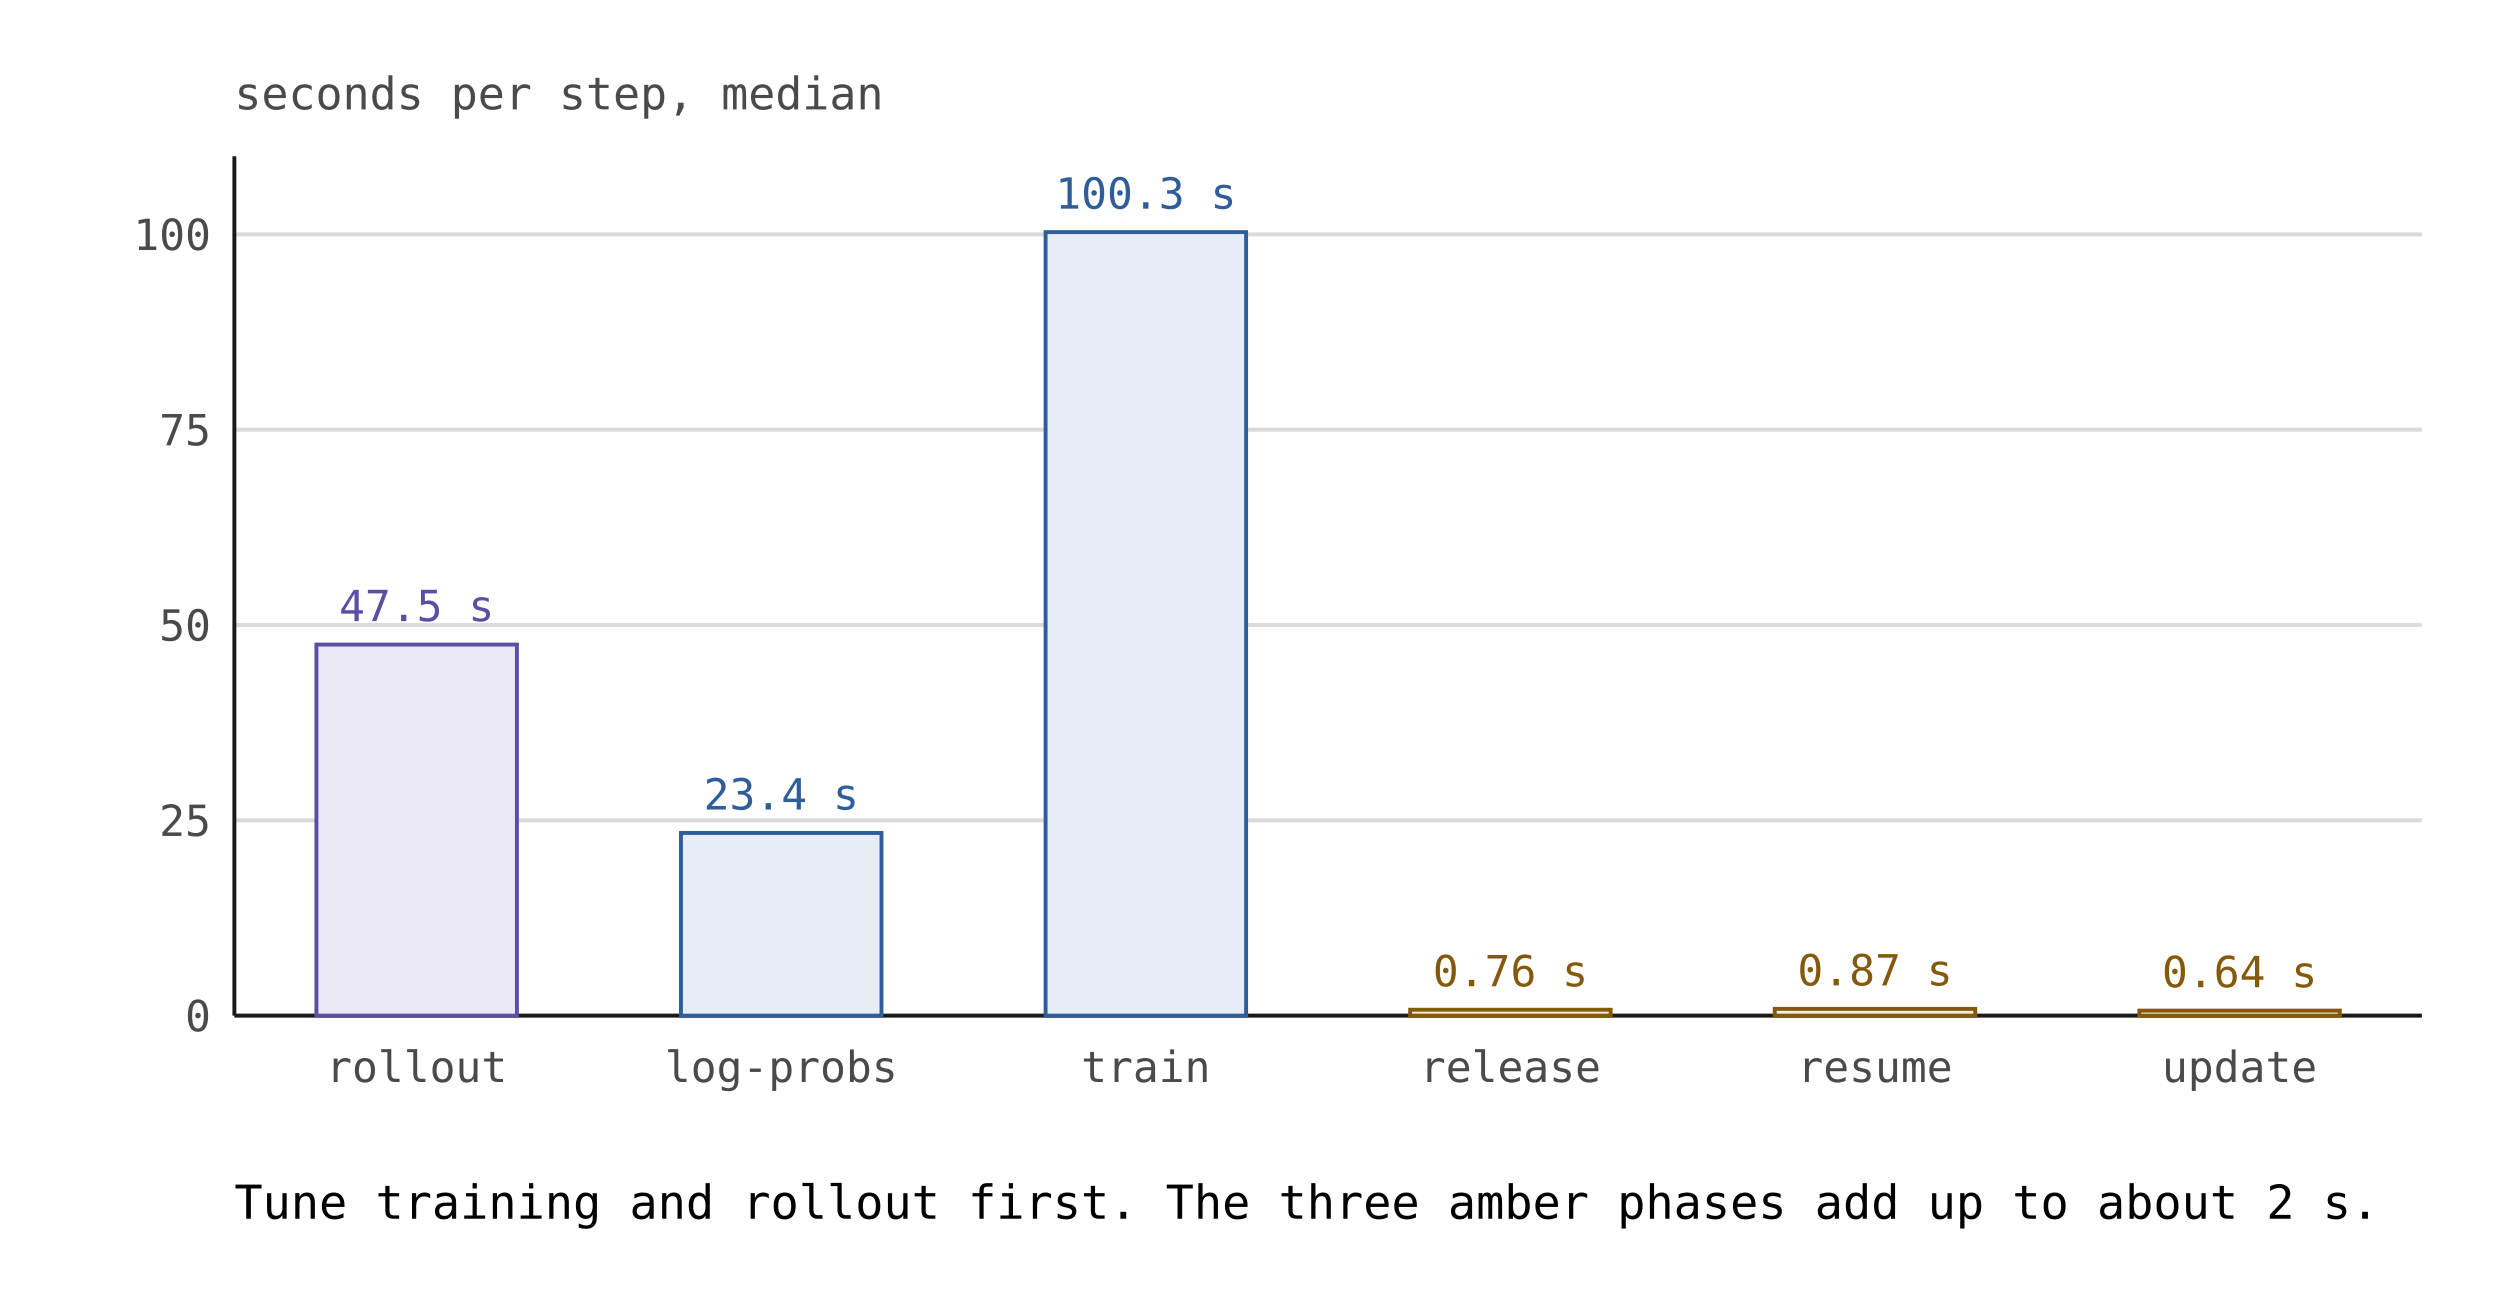
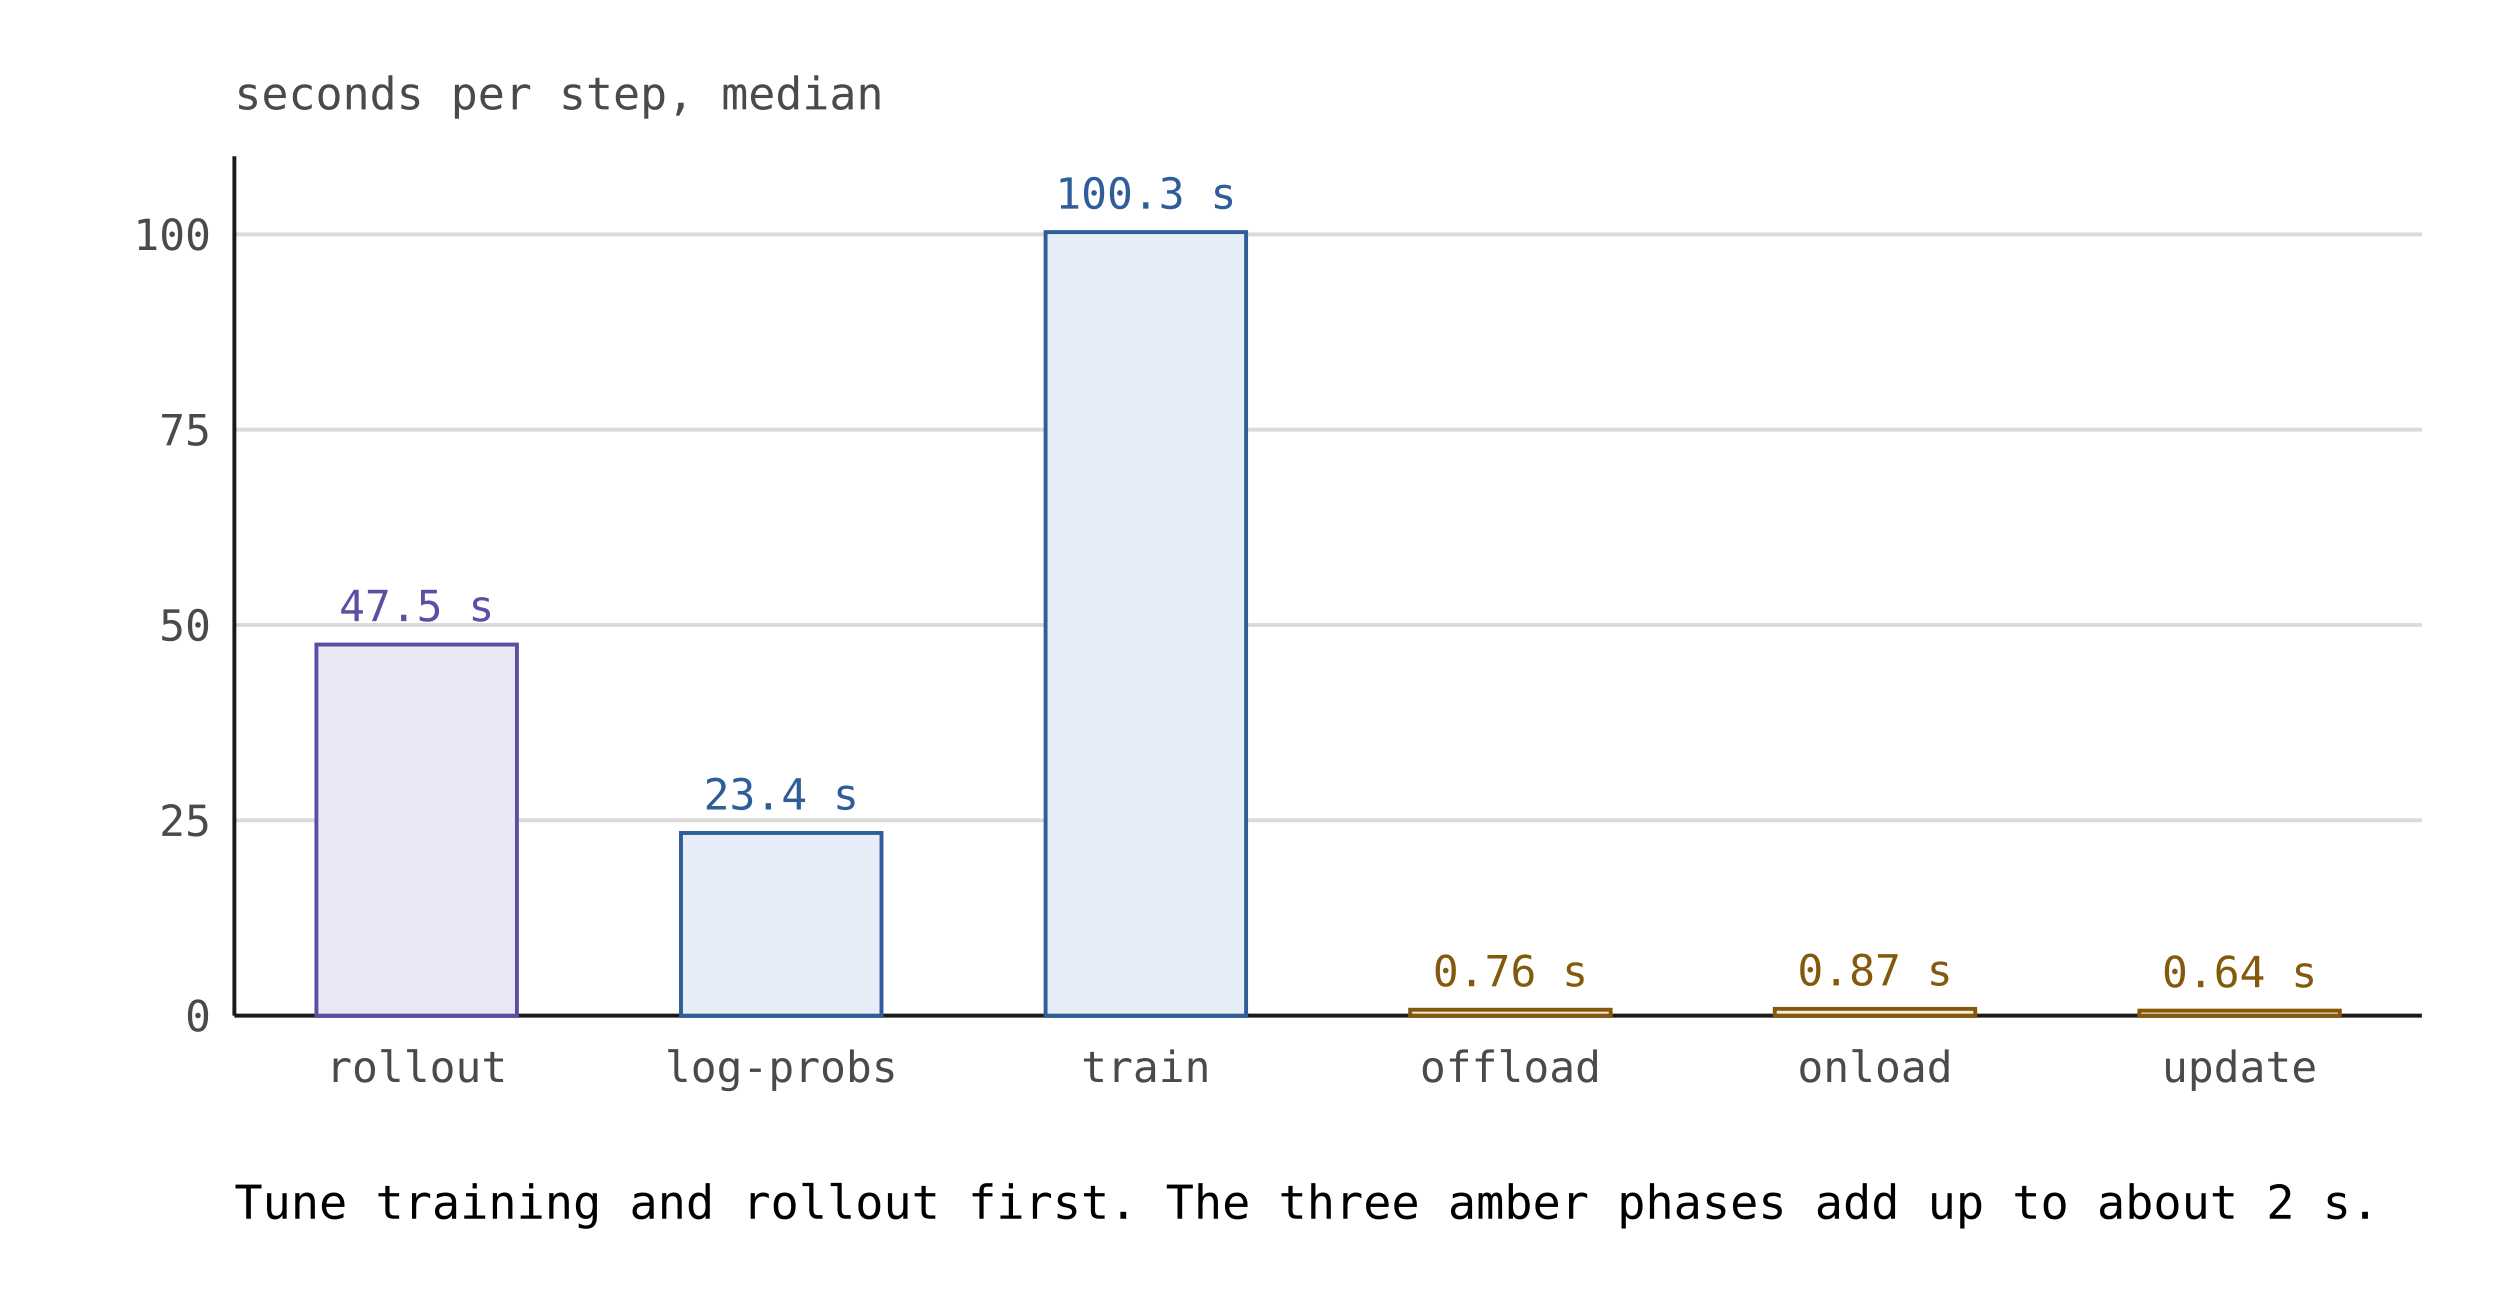
<svg xmlns="http://www.w3.org/2000/svg" viewBox="0 0 640 330" role="img" aria-labelledby="fig-1-1b-title fig-1-1b-desc" font-family="JetBrains Mono, ui-monospace, monospace">
  <line x1="60" y1="260" x2="620" y2="260" stroke="var(--m-ink-mute, #6f6f6a)" stroke-width="1" stroke-opacity="0.25" />
  <text x="54" y="264" font-size="11" text-anchor="end" fill="var(--m-ink-soft, #4a4a4a)">0</text>
  <line x1="60" y1="210" x2="620" y2="210" stroke="var(--m-ink-mute, #6f6f6a)" stroke-width="1" stroke-opacity="0.25" />
  <text x="54" y="214" font-size="11" text-anchor="end" fill="var(--m-ink-soft, #4a4a4a)">25</text>
  <line x1="60" y1="160" x2="620" y2="160" stroke="var(--m-ink-mute, #6f6f6a)" stroke-width="1" stroke-opacity="0.25" />
  <text x="54" y="164" font-size="11" text-anchor="end" fill="var(--m-ink-soft, #4a4a4a)">50</text>
  <line x1="60" y1="110" x2="620" y2="110" stroke="var(--m-ink-mute, #6f6f6a)" stroke-width="1" stroke-opacity="0.25" />
  <text x="54" y="114" font-size="11" text-anchor="end" fill="var(--m-ink-soft, #4a4a4a)">75</text>
  <line x1="60" y1="60" x2="620" y2="60" stroke="var(--m-ink-mute, #6f6f6a)" stroke-width="1" stroke-opacity="0.25" />
  <text x="54" y="64" font-size="11" text-anchor="end" fill="var(--m-ink-soft, #4a4a4a)">100</text>
  <line x1="60" y1="260" x2="620" y2="260" stroke="var(--m-ink, #1a1a1a)" stroke-width="1" />
  <line x1="60" y1="40" x2="60" y2="260" stroke="var(--m-ink, #1a1a1a)" stroke-width="1" />
  <text x="60" y="28" font-size="11.5" class="m-serif" fill="var(--m-ink-soft, #4a4a4a)">seconds per step, median</text>
  <rect x="81" y="165.01" width="51.33" height="94.99" fill="var(--m-violet-fill, #ebe8f5)" stroke="var(--m-violet-ink, #5b4fa3)" />
  <text x="106.67" y="159.01" font-size="11" text-anchor="middle" fill="var(--m-violet-ink, #5b4fa3)">47.5 s</text>
  <text x="106.67" y="277" font-size="11" text-anchor="middle" fill="var(--m-ink-soft, #4a4a4a)">rollout</text>
  <rect x="174.33" y="213.24" width="51.33" height="46.76" fill="var(--m-blue-fill, #e6edf6)" stroke="var(--m-blue-ink, #2f5d9a)" />
  <text x="200" y="207.24" font-size="11" text-anchor="middle" fill="var(--m-blue-ink, #2f5d9a)">23.4 s</text>
  <text x="200" y="277" font-size="11" text-anchor="middle" fill="var(--m-ink-soft, #4a4a4a)">log-probs</text>
  <rect x="267.67" y="59.42" width="51.33" height="200.58" fill="var(--m-blue-fill, #e6edf6)" stroke="var(--m-blue-ink, #2f5d9a)" />
  <text x="293.33" y="53.42" font-size="11" text-anchor="middle" fill="var(--m-blue-ink, #2f5d9a)">100.3 s</text>
  <text x="293.33" y="277" font-size="11" text-anchor="middle" fill="var(--m-ink-soft, #4a4a4a)">train</text>
  <rect x="361" y="258.49" width="51.33" height="1.51" fill="var(--m-amber-fill, #f5ecd9)" stroke="var(--m-amber-ink, #85590c)" />
  <text x="386.67" y="252.49" font-size="11" text-anchor="middle" fill="var(--m-amber-ink, #85590c)">0.76 s</text>
-   <text x="386.67" y="277" font-size="11" text-anchor="middle" fill="var(--m-ink-soft, #4a4a4a)">release</text>
+   <text x="386.67" y="277" font-size="11" text-anchor="middle" fill="var(--m-ink-soft, #4a4a4a)">offload</text>
  <rect x="454.33" y="258.27" width="51.33" height="1.73" fill="var(--m-amber-fill, #f5ecd9)" stroke="var(--m-amber-ink, #85590c)" />
  <text x="480" y="252.27" font-size="11" text-anchor="middle" fill="var(--m-amber-ink, #85590c)">0.87 s</text>
-   <text x="480" y="277" font-size="11" text-anchor="middle" fill="var(--m-ink-soft, #4a4a4a)">resume</text>
+   <text x="480" y="277" font-size="11" text-anchor="middle" fill="var(--m-ink-soft, #4a4a4a)">onload</text>
  <rect x="547.67" y="258.72" width="51.33" height="1.28" fill="var(--m-amber-fill, #f5ecd9)" stroke="var(--m-amber-ink, #85590c)" />
  <text x="573.33" y="252.72" font-size="11" text-anchor="middle" fill="var(--m-amber-ink, #85590c)">0.64 s</text>
  <text x="573.33" y="277" font-size="11" text-anchor="middle" fill="var(--m-ink-soft, #4a4a4a)">update</text>
  <text x="60" y="312" font-size="12" class="m-serif">Tune training and rollout first. The three amber phases add up to about 2 s.</text>
</svg>
